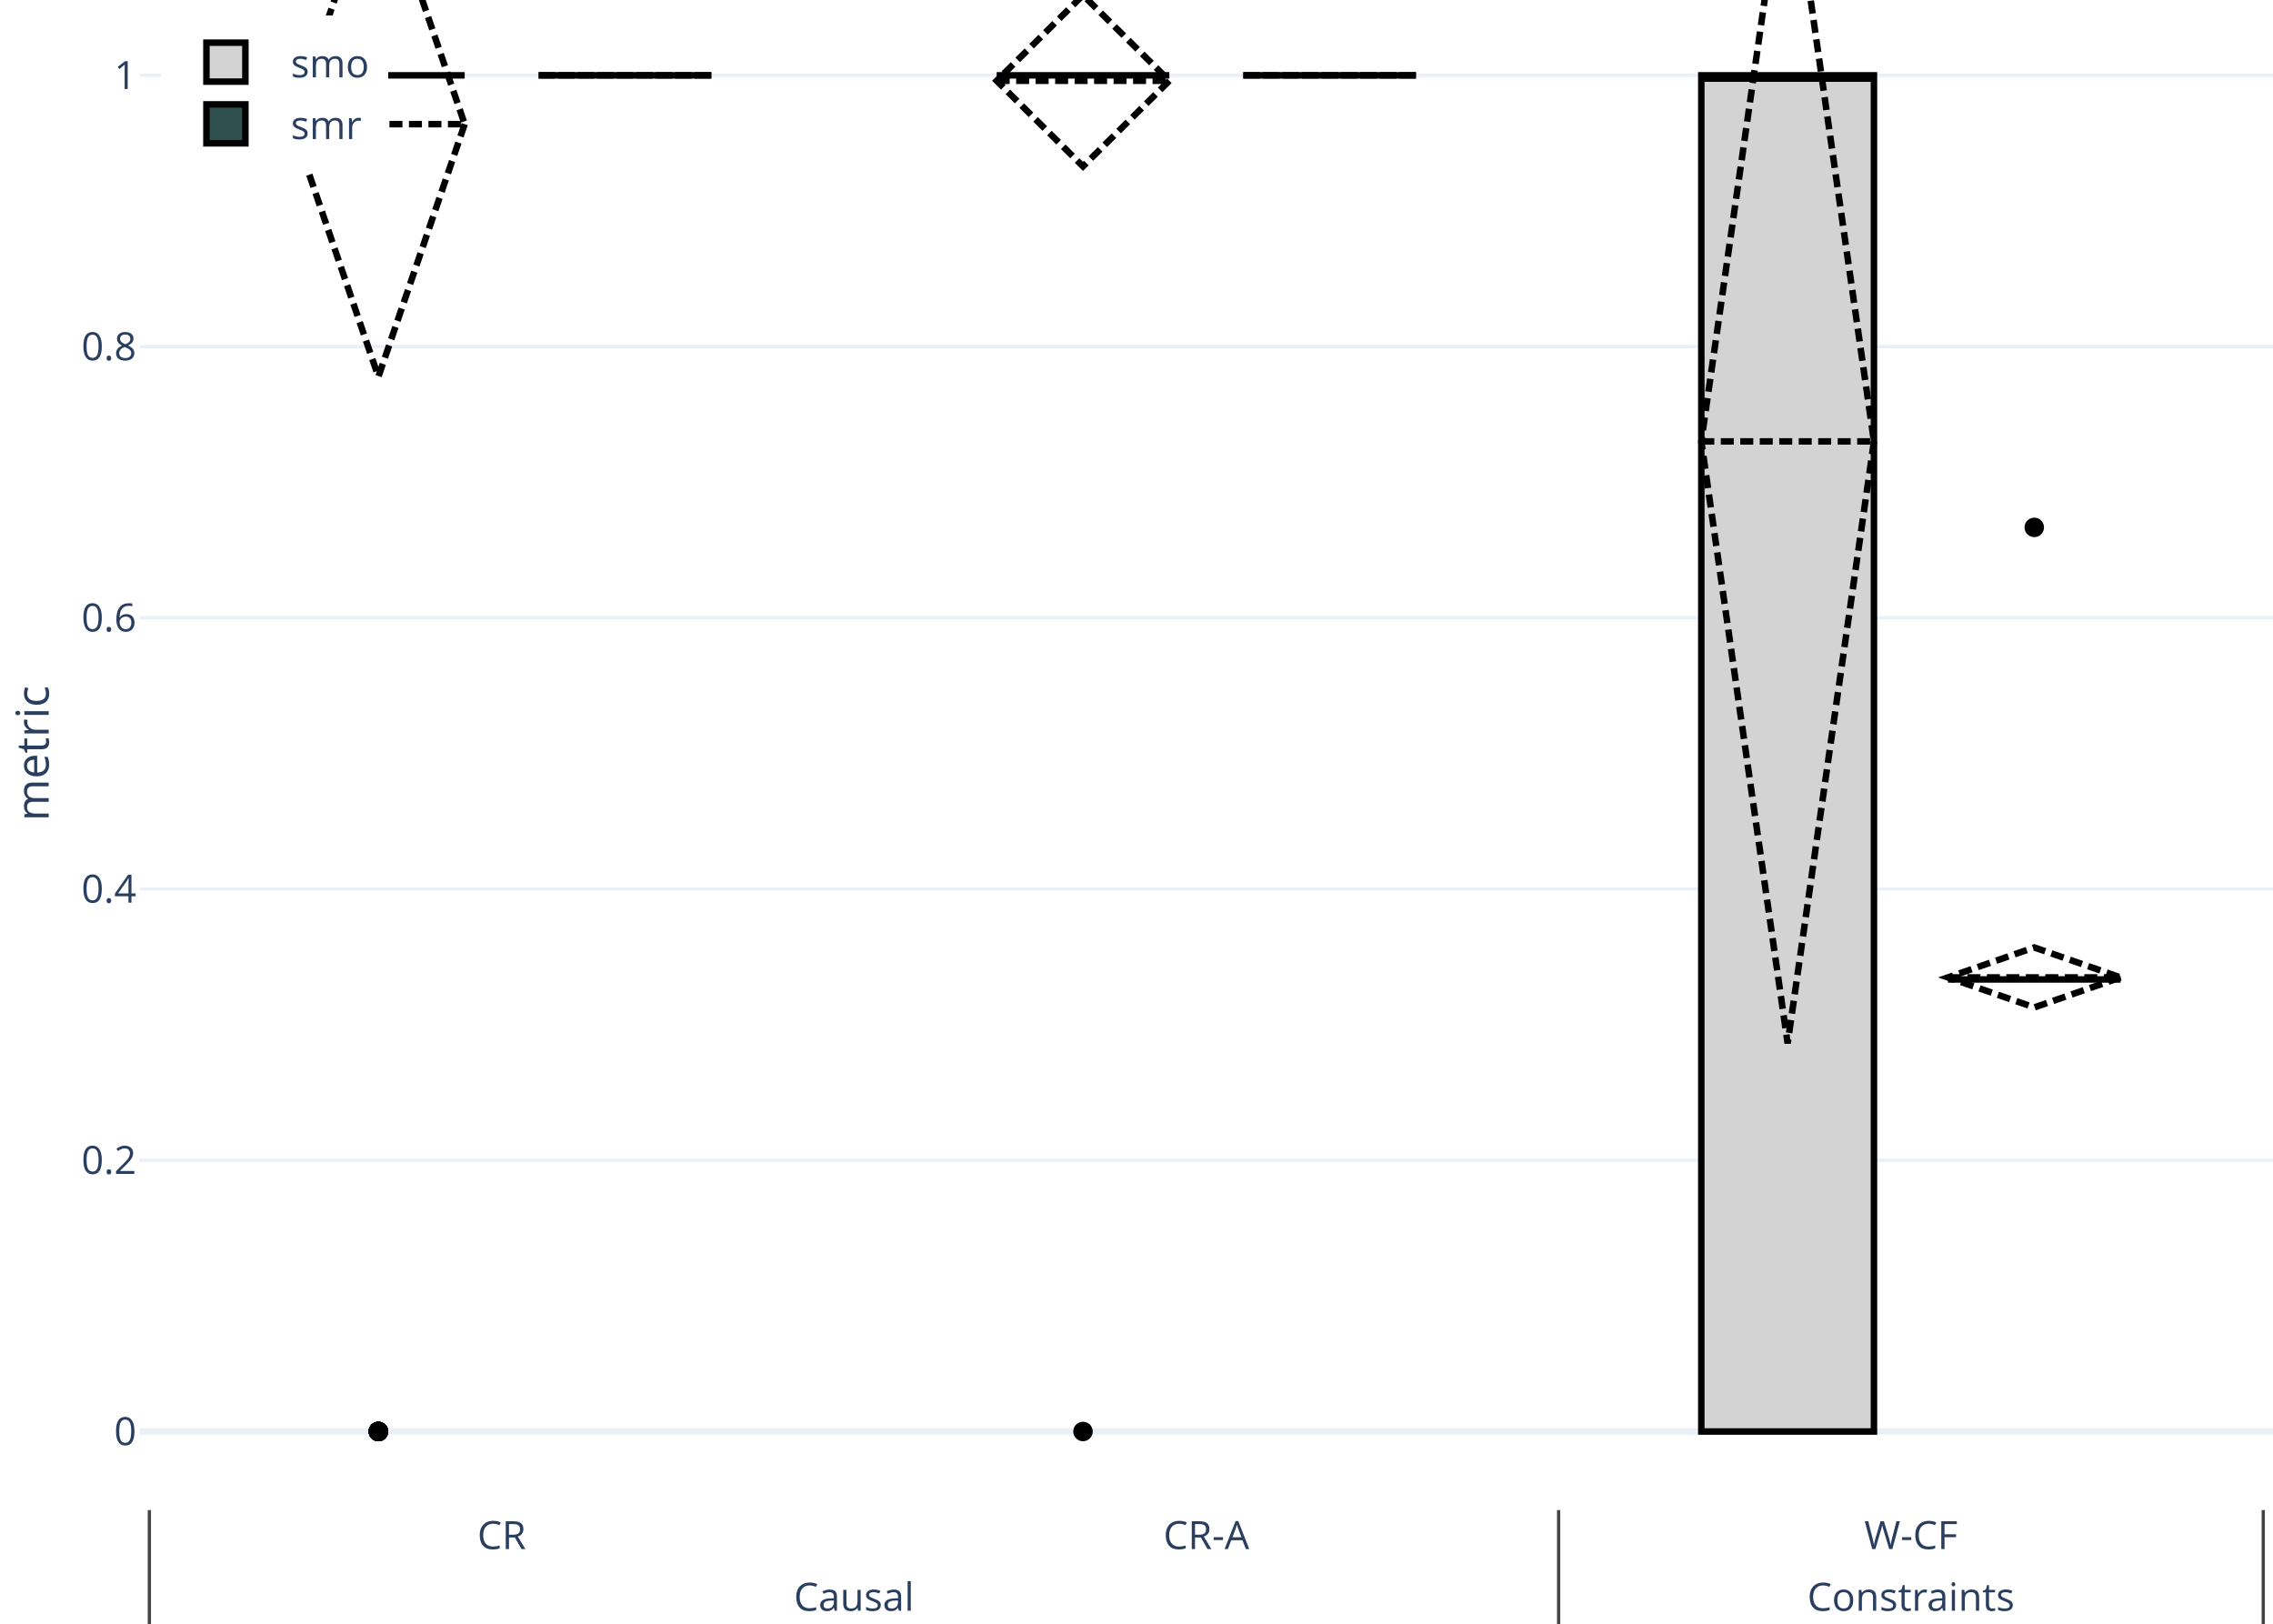
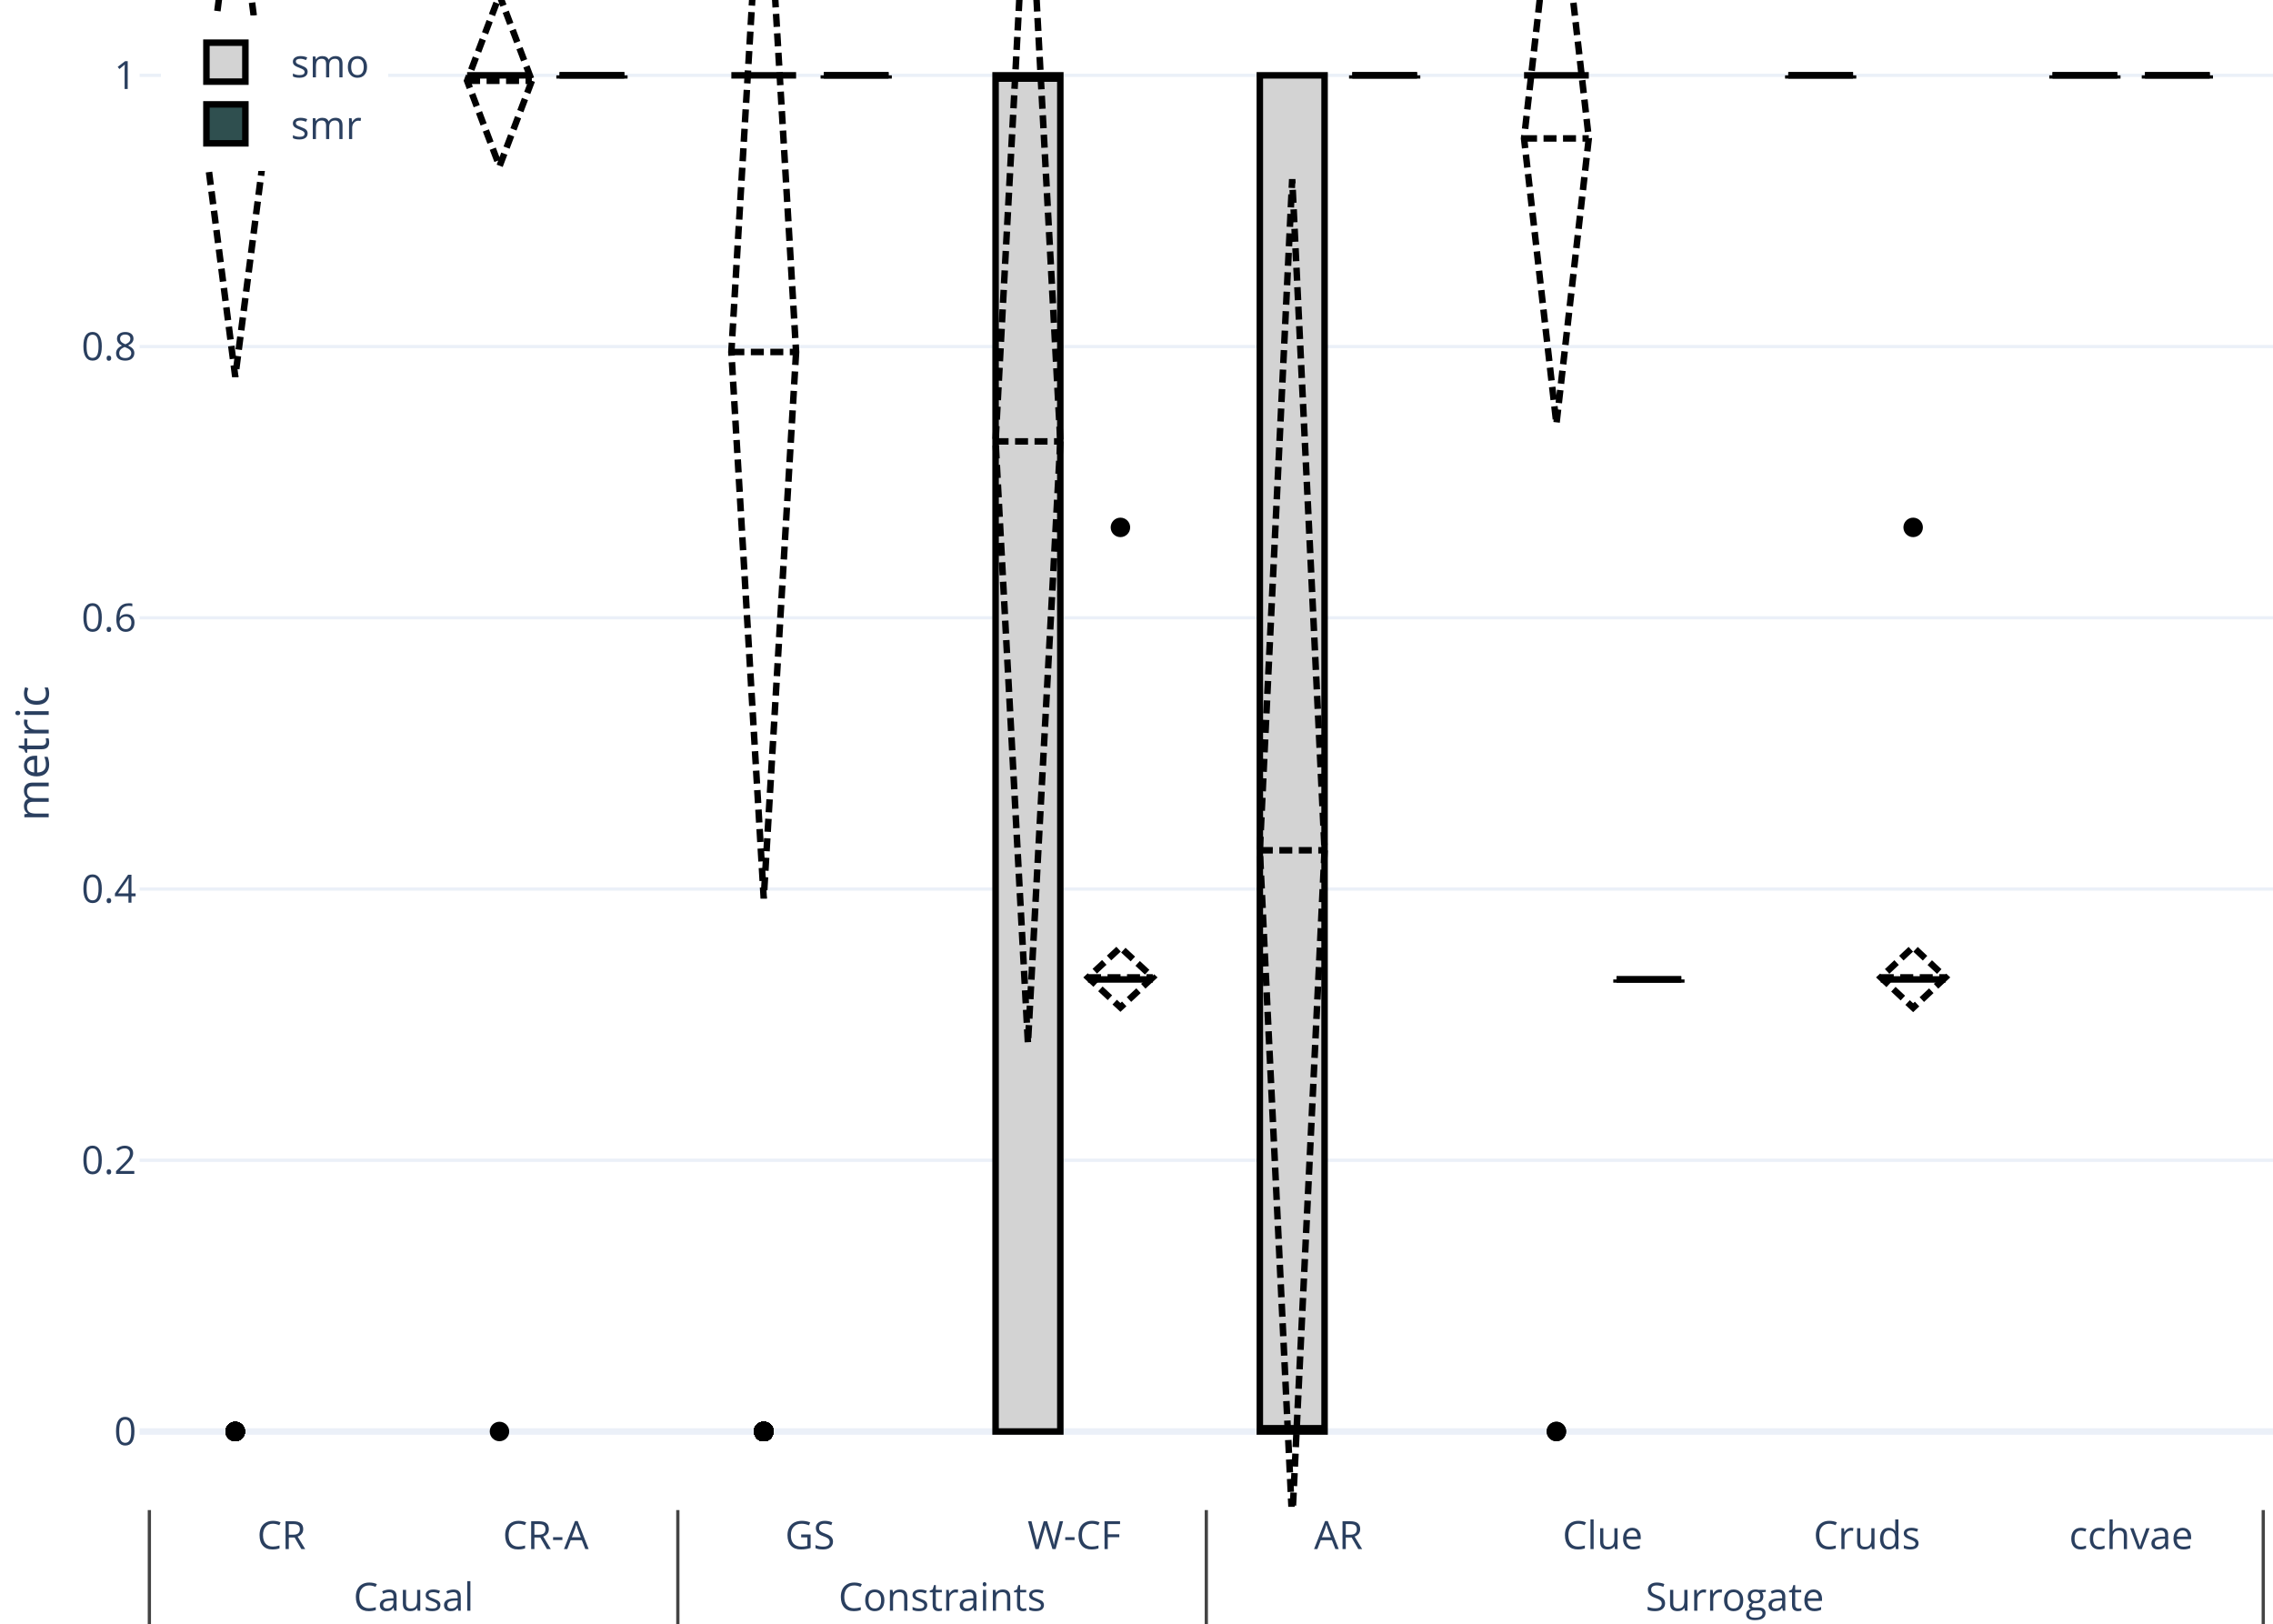
<svg xmlns="http://www.w3.org/2000/svg" class="main-svg" width="700" height="500" style="" viewBox="0 0 700 500">
  <rect x="0" y="0" width="700" height="500" style="fill: rgb(255, 255, 255); fill-opacity: 1;" />
-   <defs id="defs-5a976c">
+   <defs id="defs-3f2a1e">
    <g class="clips">
-       <clipPath id="clip5a976cxyplot" class="plotclip">
+       <clipPath id="clip3f2a1exyplot" class="plotclip">
        <rect width="657" height="464" />
      </clipPath>
-       <clipPath class="axesclip" id="clip5a976cx">
+       <clipPath class="axesclip" id="clip3f2a1ex">
        <rect x="43" y="0" width="657" height="500" />
      </clipPath>
-       <clipPath class="axesclip" id="clip5a976cy">
+       <clipPath class="axesclip" id="clip3f2a1ey">
        <rect x="0" y="0" width="700" height="464" />
      </clipPath>
-       <clipPath class="axesclip" id="clip5a976cxy">
+       <clipPath class="axesclip" id="clip3f2a1exy">
        <rect x="43" y="0" width="657" height="464" />
      </clipPath>
    </g>
    <g class="gradients" />
    <g class="patterns" />
  </defs>
  <g class="bglayer" />
  <g class="layer-below">
    <g class="imagelayer" />
    <g class="shapelayer" />
  </g>
  <g class="cartesianlayer">
    <g class="subplot xy">
      <g class="layer-subplot">
        <g class="shapelayer" />
        <g class="imagelayer" />
      </g>
      <g class="minor-gridlayer">
        <g class="x" />
        <g class="y" />
      </g>
      <g class="gridlayer">
        <g class="x" />
        <g class="y">
          <path class="ygrid crisp" transform="translate(0,357.28)" d="M43,0h657" style="stroke: rgb(235, 240, 248); stroke-opacity: 1; stroke-width: 1px;" />
          <path class="ygrid crisp" transform="translate(0,273.76)" d="M43,0h657" style="stroke: rgb(235, 240, 248); stroke-opacity: 1; stroke-width: 1px;" />
          <path class="ygrid crisp" transform="translate(0,190.24)" d="M43,0h657" style="stroke: rgb(235, 240, 248); stroke-opacity: 1; stroke-width: 1px;" />
          <path class="ygrid crisp" transform="translate(0,106.72)" d="M43,0h657" style="stroke: rgb(235, 240, 248); stroke-opacity: 1; stroke-width: 1px;" />
          <path class="ygrid crisp" transform="translate(0,23.2)" d="M43,0h657" style="stroke: rgb(235, 240, 248); stroke-opacity: 1; stroke-width: 1px;" />
        </g>
      </g>
      <g class="zerolinelayer">
        <path class="yzl zl crisp" transform="translate(0,440.8)" d="M43,0h657" style="stroke: rgb(235, 240, 248); stroke-opacity: 1; stroke-width: 2px;" />
      </g>
      <path class="xlines-below" />
      <path class="ylines-below" />
      <g class="overlines-below" />
      <g class="xaxislayer-below" />
      <g class="yaxislayer-below" />
      <g class="overaxes-below" />
-       <g class="plot" transform="translate(43,0)" clip-path="url(#clip5a976cxyplot)">
+       <g class="plot" transform="translate(43,0)" clip-path="url(#clip3f2a1exyplot)">
        <g class="boxlayer mlayer">
          <g class="trace boxes" style="opacity: 1;">
-             <path class="box" d="M46.94,23.2H100.11M46.94,23.2H100.11V23.2H46.94ZM73.53,23.2V23.2M73.53,23.2V23.2M60.23,23.2H86.82M60.23,23.2H86.82" style="vector-effect: non-scaling-stroke; stroke-width: 2px; stroke: rgb(0, 0, 0); stroke-opacity: 1; fill: rgb(211, 211, 211); fill-opacity: 1;" />
-             <path class="box" d="M263.94,23.2H317.11M263.94,23.2H317.11V23.2H263.94ZM290.52,23.2V23.2M290.52,23.2V23.2M277.23,23.2H303.82M277.23,23.2H303.82" style="vector-effect: non-scaling-stroke; stroke-width: 2px; stroke: rgb(0, 0, 0); stroke-opacity: 1; fill: rgb(211, 211, 211); fill-opacity: 1;" />
-             <path class="box" d="M480.94,24.2H534.11M480.94,440.8H534.11V23.2H480.94ZM507.53,440.8V440.8M507.53,23.2V23.2M494.23,440.8H520.82M494.23,23.2H520.82" style="vector-effect: non-scaling-stroke; stroke-width: 2px; stroke: rgb(0, 0, 0); stroke-opacity: 1; fill: rgb(211, 211, 211); fill-opacity: 1;" />
-             <g class="points">
-               <path class="point" transform="translate(73.53,440.8)" d="M3,0A3,3 0 1,1 0,-3A3,3 0 0,1 3,0Z" style="opacity: 1; stroke-width: 0px; fill: rgb(0, 0, 0); fill-opacity: 1;" />
-               <path class="point" transform="translate(73.53,440.8)" d="M3,0A3,3 0 1,1 0,-3A3,3 0 0,1 3,0Z" style="opacity: 1; stroke-width: 0px; fill: rgb(0, 0, 0); fill-opacity: 1;" />
-               <path class="point" transform="translate(73.53,440.8)" d="M3,0A3,3 0 1,1 0,-3A3,3 0 0,1 3,0Z" style="opacity: 1; stroke-width: 0px; fill: rgb(0, 0, 0); fill-opacity: 1;" />
-               <path class="point" transform="translate(73.53,440.8)" d="M3,0A3,3 0 1,1 0,-3A3,3 0 0,1 3,0Z" style="opacity: 1; stroke-width: 0px; fill: rgb(0, 0, 0); fill-opacity: 1;" />
-               <path class="point" transform="translate(73.53,440.8)" d="M3,0A3,3 0 1,1 0,-3A3,3 0 0,1 3,0Z" style="opacity: 1; stroke-width: 0px; fill: rgb(0, 0, 0); fill-opacity: 1;" />
-               <path class="point" transform="translate(73.53,440.8)" d="M3,0A3,3 0 1,1 0,-3A3,3 0 0,1 3,0Z" style="opacity: 1; stroke-width: 0px; fill: rgb(0, 0, 0); fill-opacity: 1;" />
-               <path class="point" transform="translate(73.53,440.8)" d="M3,0A3,3 0 1,1 0,-3A3,3 0 0,1 3,0Z" style="opacity: 1; stroke-width: 0px; fill: rgb(0, 0, 0); fill-opacity: 1;" />
-               <path class="point" transform="translate(73.53,440.8)" d="M3,0A3,3 0 1,1 0,-3A3,3 0 0,1 3,0Z" style="opacity: 1; stroke-width: 0px; fill: rgb(0, 0, 0); fill-opacity: 1;" />
-               <path class="point" transform="translate(73.53,440.8)" d="M3,0A3,3 0 1,1 0,-3A3,3 0 0,1 3,0Z" style="opacity: 1; stroke-width: 0px; fill: rgb(0, 0, 0); fill-opacity: 1;" />
-             </g>
-             <g class="points">
-               <path class="point" transform="translate(290.52,440.8)" d="M3,0A3,3 0 1,1 0,-3A3,3 0 0,1 3,0Z" style="opacity: 1; stroke-width: 0px; fill: rgb(0, 0, 0); fill-opacity: 1;" />
-             </g>
-             <g class="points" />
-             <path class="mean" d="M46.94,38.23H100.11m0,0L73.53,116.03L46.94,38.23L73.53,-39.56Z" style="fill: none; vector-effect: non-scaling-stroke; stroke-width: 2; stroke-dasharray: 4px, 2px; stroke: rgb(0, 0, 0); stroke-opacity: 1;" />
-             <path class="mean" d="M263.94,24.87H317.11m0,0L290.52,51.23L263.94,24.87L290.52,-1.49Z" style="fill: none; vector-effect: non-scaling-stroke; stroke-width: 2; stroke-dasharray: 4px, 2px; stroke: rgb(0, 0, 0); stroke-opacity: 1;" />
-             <path class="mean" d="M480.94,135.92H534.11m0,0L507.53,321.29L480.94,135.92L507.53,-49.46Z" style="fill: none; vector-effect: non-scaling-stroke; stroke-width: 2; stroke-dasharray: 4px, 2px; stroke: rgb(0, 0, 0); stroke-opacity: 1;" />
+             <path class="box" d="M19.48,23.2H39.42M19.48,23.2H39.42V23.2H19.48ZM29.45,23.2V23.2M29.45,23.2V23.2M24.46,23.2H34.43M24.46,23.2H34.43" style="vector-effect: non-scaling-stroke; stroke-width: 2px; stroke: rgb(0, 0, 0); stroke-opacity: 1; fill: rgb(211, 211, 211); fill-opacity: 1;" />
+             <path class="box" d="M100.85,23.2H120.79M100.85,23.2H120.79V23.2H100.85ZM110.82,23.2V23.2M110.82,23.2V23.2M105.84,23.2H115.81M105.84,23.2H115.81" style="vector-effect: non-scaling-stroke; stroke-width: 2px; stroke: rgb(0, 0, 0); stroke-opacity: 1; fill: rgb(211, 211, 211); fill-opacity: 1;" />
+             <path class="box" d="M182.23,23.2H202.17M182.23,23.2H202.17V23.2H182.23ZM192.2,23.2V23.2M192.2,23.2V23.2M187.21,23.2H197.18M187.21,23.2H197.18" style="vector-effect: non-scaling-stroke; stroke-width: 2px; stroke: rgb(0, 0, 0); stroke-opacity: 1; fill: rgb(211, 211, 211); fill-opacity: 1;" />
+             <path class="box" d="M263.6,24.2H283.54M263.6,440.8H283.54V23.2H263.6ZM273.57,440.8V440.8M273.57,23.2V23.2M268.59,440.8H278.56M268.59,23.2H278.56" style="vector-effect: non-scaling-stroke; stroke-width: 2px; stroke: rgb(0, 0, 0); stroke-opacity: 1; fill: rgb(211, 211, 211); fill-opacity: 1;" />
+             <path class="box" d="M344.98,439.8H364.92M344.98,440.8H364.92V23.2H344.98ZM354.95,440.8V440.8M354.95,23.2V23.2M349.96,440.8H359.93M349.96,23.2H359.93" style="vector-effect: non-scaling-stroke; stroke-width: 2px; stroke: rgb(0, 0, 0); stroke-opacity: 1; fill: rgb(211, 211, 211); fill-opacity: 1;" />
+             <path class="box" d="M426.35,23.2H446.29M426.35,23.2H446.29V23.2H426.35ZM436.32,23.2V23.2M436.32,23.2V23.2M431.34,23.2H441.31M431.34,23.2H441.31" style="vector-effect: non-scaling-stroke; stroke-width: 2px; stroke: rgb(0, 0, 0); stroke-opacity: 1; fill: rgb(211, 211, 211); fill-opacity: 1;" />
+             <path class="box" d="M507.73,23.2H527.67M507.73,23.2H527.67V23.2H507.73ZM517.7,23.2V23.2M517.7,23.2V23.2M512.71,23.2H522.68M512.71,23.2H522.68" style="vector-effect: non-scaling-stroke; stroke-width: 2px; stroke: rgb(0, 0, 0); stroke-opacity: 1; fill: rgb(211, 211, 211); fill-opacity: 1;" />
+             <path class="box" d="M589.1,23.2H609.04M589.1,23.2H609.04V23.2H589.1ZM599.07,23.2V23.2M599.07,23.2V23.2M594.09,23.2H604.06M594.09,23.2H604.06" style="vector-effect: non-scaling-stroke; stroke-width: 2px; stroke: rgb(0, 0, 0); stroke-opacity: 1; fill: rgb(211, 211, 211); fill-opacity: 1;" />
+             <g class="points">
+               <path class="point" transform="translate(29.45,440.8)" d="M3,0A3,3 0 1,1 0,-3A3,3 0 0,1 3,0Z" style="opacity: 1; stroke-width: 0px; fill: rgb(0, 0, 0); fill-opacity: 1;" />
+               <path class="point" transform="translate(29.45,440.8)" d="M3,0A3,3 0 1,1 0,-3A3,3 0 0,1 3,0Z" style="opacity: 1; stroke-width: 0px; fill: rgb(0, 0, 0); fill-opacity: 1;" />
+               <path class="point" transform="translate(29.45,440.8)" d="M3,0A3,3 0 1,1 0,-3A3,3 0 0,1 3,0Z" style="opacity: 1; stroke-width: 0px; fill: rgb(0, 0, 0); fill-opacity: 1;" />
+               <path class="point" transform="translate(29.45,440.8)" d="M3,0A3,3 0 1,1 0,-3A3,3 0 0,1 3,0Z" style="opacity: 1; stroke-width: 0px; fill: rgb(0, 0, 0); fill-opacity: 1;" />
+               <path class="point" transform="translate(29.45,440.8)" d="M3,0A3,3 0 1,1 0,-3A3,3 0 0,1 3,0Z" style="opacity: 1; stroke-width: 0px; fill: rgb(0, 0, 0); fill-opacity: 1;" />
+               <path class="point" transform="translate(29.45,440.8)" d="M3,0A3,3 0 1,1 0,-3A3,3 0 0,1 3,0Z" style="opacity: 1; stroke-width: 0px; fill: rgb(0, 0, 0); fill-opacity: 1;" />
+               <path class="point" transform="translate(29.45,440.8)" d="M3,0A3,3 0 1,1 0,-3A3,3 0 0,1 3,0Z" style="opacity: 1; stroke-width: 0px; fill: rgb(0, 0, 0); fill-opacity: 1;" />
+               <path class="point" transform="translate(29.45,440.8)" d="M3,0A3,3 0 1,1 0,-3A3,3 0 0,1 3,0Z" style="opacity: 1; stroke-width: 0px; fill: rgb(0, 0, 0); fill-opacity: 1;" />
+               <path class="point" transform="translate(29.45,440.8)" d="M3,0A3,3 0 1,1 0,-3A3,3 0 0,1 3,0Z" style="opacity: 1; stroke-width: 0px; fill: rgb(0, 0, 0); fill-opacity: 1;" />
+             </g>
+             <g class="points">
+               <path class="point" transform="translate(110.82,440.8)" d="M3,0A3,3 0 1,1 0,-3A3,3 0 0,1 3,0Z" style="opacity: 1; stroke-width: 0px; fill: rgb(0, 0, 0); fill-opacity: 1;" />
+             </g>
+             <g class="points">
+               <path class="point" transform="translate(192.2,440.8)" d="M3,0A3,3 0 1,1 0,-3A3,3 0 0,1 3,0Z" style="opacity: 1; stroke-width: 0px; fill: rgb(0, 0, 0); fill-opacity: 1;" />
+               <path class="point" transform="translate(192.2,440.8)" d="M3,0A3,3 0 1,1 0,-3A3,3 0 0,1 3,0Z" style="opacity: 1; stroke-width: 0px; fill: rgb(0, 0, 0); fill-opacity: 1;" />
+               <path class="point" transform="translate(192.2,440.8)" d="M3,0A3,3 0 1,1 0,-3A3,3 0 0,1 3,0Z" style="opacity: 1; stroke-width: 0px; fill: rgb(0, 0, 0); fill-opacity: 1;" />
+               <path class="point" transform="translate(192.2,440.8)" d="M3,0A3,3 0 1,1 0,-3A3,3 0 0,1 3,0Z" style="opacity: 1; stroke-width: 0px; fill: rgb(0, 0, 0); fill-opacity: 1;" />
+               <path class="point" transform="translate(192.2,440.8)" d="M3,0A3,3 0 1,1 0,-3A3,3 0 0,1 3,0Z" style="opacity: 1; stroke-width: 0px; fill: rgb(0, 0, 0); fill-opacity: 1;" />
+               <path class="point" transform="translate(192.2,440.8)" d="M3,0A3,3 0 1,1 0,-3A3,3 0 0,1 3,0Z" style="opacity: 1; stroke-width: 0px; fill: rgb(0, 0, 0); fill-opacity: 1;" />
+               <path class="point" transform="translate(192.2,440.8)" d="M3,0A3,3 0 1,1 0,-3A3,3 0 0,1 3,0Z" style="opacity: 1; stroke-width: 0px; fill: rgb(0, 0, 0); fill-opacity: 1;" />
+               <path class="point" transform="translate(192.2,440.8)" d="M3,0A3,3 0 1,1 0,-3A3,3 0 0,1 3,0Z" style="opacity: 1; stroke-width: 0px; fill: rgb(0, 0, 0); fill-opacity: 1;" />
+               <path class="point" transform="translate(192.2,440.8)" d="M3,0A3,3 0 1,1 0,-3A3,3 0 0,1 3,0Z" style="opacity: 1; stroke-width: 0px; fill: rgb(0, 0, 0); fill-opacity: 1;" />
+               <path class="point" transform="translate(192.2,440.8)" d="M3,0A3,3 0 1,1 0,-3A3,3 0 0,1 3,0Z" style="opacity: 1; stroke-width: 0px; fill: rgb(0, 0, 0); fill-opacity: 1;" />
+               <path class="point" transform="translate(192.2,440.8)" d="M3,0A3,3 0 1,1 0,-3A3,3 0 0,1 3,0Z" style="opacity: 1; stroke-width: 0px; fill: rgb(0, 0, 0); fill-opacity: 1;" />
+               <path class="point" transform="translate(192.2,440.8)" d="M3,0A3,3 0 1,1 0,-3A3,3 0 0,1 3,0Z" style="opacity: 1; stroke-width: 0px; fill: rgb(0, 0, 0); fill-opacity: 1;" />
+               <path class="point" transform="translate(192.2,440.8)" d="M3,0A3,3 0 1,1 0,-3A3,3 0 0,1 3,0Z" style="opacity: 1; stroke-width: 0px; fill: rgb(0, 0, 0); fill-opacity: 1;" />
+               <path class="point" transform="translate(192.2,440.8)" d="M3,0A3,3 0 1,1 0,-3A3,3 0 0,1 3,0Z" style="opacity: 1; stroke-width: 0px; fill: rgb(0, 0, 0); fill-opacity: 1;" />
+               <path class="point" transform="translate(192.2,440.8)" d="M3,0A3,3 0 1,1 0,-3A3,3 0 0,1 3,0Z" style="opacity: 1; stroke-width: 0px; fill: rgb(0, 0, 0); fill-opacity: 1;" />
+               <path class="point" transform="translate(192.2,440.8)" d="M3,0A3,3 0 1,1 0,-3A3,3 0 0,1 3,0Z" style="opacity: 1; stroke-width: 0px; fill: rgb(0, 0, 0); fill-opacity: 1;" />
+               <path class="point" transform="translate(192.2,440.8)" d="M3,0A3,3 0 1,1 0,-3A3,3 0 0,1 3,0Z" style="opacity: 1; stroke-width: 0px; fill: rgb(0, 0, 0); fill-opacity: 1;" />
+               <path class="point" transform="translate(192.2,440.8)" d="M3,0A3,3 0 1,1 0,-3A3,3 0 0,1 3,0Z" style="opacity: 1; stroke-width: 0px; fill: rgb(0, 0, 0); fill-opacity: 1;" />
+               <path class="point" transform="translate(192.2,440.8)" d="M3,0A3,3 0 1,1 0,-3A3,3 0 0,1 3,0Z" style="opacity: 1; stroke-width: 0px; fill: rgb(0, 0, 0); fill-opacity: 1;" />
+               <path class="point" transform="translate(192.2,440.8)" d="M3,0A3,3 0 1,1 0,-3A3,3 0 0,1 3,0Z" style="opacity: 1; stroke-width: 0px; fill: rgb(0, 0, 0); fill-opacity: 1;" />
+               <path class="point" transform="translate(192.2,440.8)" d="M3,0A3,3 0 1,1 0,-3A3,3 0 0,1 3,0Z" style="opacity: 1; stroke-width: 0px; fill: rgb(0, 0, 0); fill-opacity: 1;" />
+               <path class="point" transform="translate(192.2,440.8)" d="M3,0A3,3 0 1,1 0,-3A3,3 0 0,1 3,0Z" style="opacity: 1; stroke-width: 0px; fill: rgb(0, 0, 0); fill-opacity: 1;" />
+               <path class="point" transform="translate(192.2,440.8)" d="M3,0A3,3 0 1,1 0,-3A3,3 0 0,1 3,0Z" style="opacity: 1; stroke-width: 0px; fill: rgb(0, 0, 0); fill-opacity: 1;" />
+               <path class="point" transform="translate(192.2,440.8)" d="M3,0A3,3 0 1,1 0,-3A3,3 0 0,1 3,0Z" style="opacity: 1; stroke-width: 0px; fill: rgb(0, 0, 0); fill-opacity: 1;" />
+               <path class="point" transform="translate(192.2,440.8)" d="M3,0A3,3 0 1,1 0,-3A3,3 0 0,1 3,0Z" style="opacity: 1; stroke-width: 0px; fill: rgb(0, 0, 0); fill-opacity: 1;" />
+               <path class="point" transform="translate(192.2,440.8)" d="M3,0A3,3 0 1,1 0,-3A3,3 0 0,1 3,0Z" style="opacity: 1; stroke-width: 0px; fill: rgb(0, 0, 0); fill-opacity: 1;" />
+               <path class="point" transform="translate(192.2,440.8)" d="M3,0A3,3 0 1,1 0,-3A3,3 0 0,1 3,0Z" style="opacity: 1; stroke-width: 0px; fill: rgb(0, 0, 0); fill-opacity: 1;" />
+               <path class="point" transform="translate(192.2,440.8)" d="M3,0A3,3 0 1,1 0,-3A3,3 0 0,1 3,0Z" style="opacity: 1; stroke-width: 0px; fill: rgb(0, 0, 0); fill-opacity: 1;" />
+               <path class="point" transform="translate(192.2,440.8)" d="M3,0A3,3 0 1,1 0,-3A3,3 0 0,1 3,0Z" style="opacity: 1; stroke-width: 0px; fill: rgb(0, 0, 0); fill-opacity: 1;" />
+               <path class="point" transform="translate(192.2,440.8)" d="M3,0A3,3 0 1,1 0,-3A3,3 0 0,1 3,0Z" style="opacity: 1; stroke-width: 0px; fill: rgb(0, 0, 0); fill-opacity: 1;" />
+               <path class="point" transform="translate(192.2,440.8)" d="M3,0A3,3 0 1,1 0,-3A3,3 0 0,1 3,0Z" style="opacity: 1; stroke-width: 0px; fill: rgb(0, 0, 0); fill-opacity: 1;" />
+               <path class="point" transform="translate(192.2,440.8)" d="M3,0A3,3 0 1,1 0,-3A3,3 0 0,1 3,0Z" style="opacity: 1; stroke-width: 0px; fill: rgb(0, 0, 0); fill-opacity: 1;" />
+               <path class="point" transform="translate(192.2,440.8)" d="M3,0A3,3 0 1,1 0,-3A3,3 0 0,1 3,0Z" style="opacity: 1; stroke-width: 0px; fill: rgb(0, 0, 0); fill-opacity: 1;" />
+               <path class="point" transform="translate(192.2,440.8)" d="M3,0A3,3 0 1,1 0,-3A3,3 0 0,1 3,0Z" style="opacity: 1; stroke-width: 0px; fill: rgb(0, 0, 0); fill-opacity: 1;" />
+               <path class="point" transform="translate(192.2,440.8)" d="M3,0A3,3 0 1,1 0,-3A3,3 0 0,1 3,0Z" style="opacity: 1; stroke-width: 0px; fill: rgb(0, 0, 0); fill-opacity: 1;" />
+               <path class="point" transform="translate(192.2,440.8)" d="M3,0A3,3 0 1,1 0,-3A3,3 0 0,1 3,0Z" style="opacity: 1; stroke-width: 0px; fill: rgb(0, 0, 0); fill-opacity: 1;" />
+               <path class="point" transform="translate(192.2,440.8)" d="M3,0A3,3 0 1,1 0,-3A3,3 0 0,1 3,0Z" style="opacity: 1; stroke-width: 0px; fill: rgb(0, 0, 0); fill-opacity: 1;" />
+               <path class="point" transform="translate(192.2,440.8)" d="M3,0A3,3 0 1,1 0,-3A3,3 0 0,1 3,0Z" style="opacity: 1; stroke-width: 0px; fill: rgb(0, 0, 0); fill-opacity: 1;" />
+               <path class="point" transform="translate(192.2,440.8)" d="M3,0A3,3 0 1,1 0,-3A3,3 0 0,1 3,0Z" style="opacity: 1; stroke-width: 0px; fill: rgb(0, 0, 0); fill-opacity: 1;" />
+               <path class="point" transform="translate(192.2,440.8)" d="M3,0A3,3 0 1,1 0,-3A3,3 0 0,1 3,0Z" style="opacity: 1; stroke-width: 0px; fill: rgb(0, 0, 0); fill-opacity: 1;" />
+               <path class="point" transform="translate(192.2,440.8)" d="M3,0A3,3 0 1,1 0,-3A3,3 0 0,1 3,0Z" style="opacity: 1; stroke-width: 0px; fill: rgb(0, 0, 0); fill-opacity: 1;" />
+               <path class="point" transform="translate(192.2,440.8)" d="M3,0A3,3 0 1,1 0,-3A3,3 0 0,1 3,0Z" style="opacity: 1; stroke-width: 0px; fill: rgb(0, 0, 0); fill-opacity: 1;" />
+               <path class="point" transform="translate(192.2,440.8)" d="M3,0A3,3 0 1,1 0,-3A3,3 0 0,1 3,0Z" style="opacity: 1; stroke-width: 0px; fill: rgb(0, 0, 0); fill-opacity: 1;" />
+               <path class="point" transform="translate(192.2,440.8)" d="M3,0A3,3 0 1,1 0,-3A3,3 0 0,1 3,0Z" style="opacity: 1; stroke-width: 0px; fill: rgb(0, 0, 0); fill-opacity: 1;" />
+               <path class="point" transform="translate(192.2,440.8)" d="M3,0A3,3 0 1,1 0,-3A3,3 0 0,1 3,0Z" style="opacity: 1; stroke-width: 0px; fill: rgb(0, 0, 0); fill-opacity: 1;" />
+               <path class="point" transform="translate(192.2,440.8)" d="M3,0A3,3 0 1,1 0,-3A3,3 0 0,1 3,0Z" style="opacity: 1; stroke-width: 0px; fill: rgb(0, 0, 0); fill-opacity: 1;" />
+               <path class="point" transform="translate(192.2,440.8)" d="M3,0A3,3 0 1,1 0,-3A3,3 0 0,1 3,0Z" style="opacity: 1; stroke-width: 0px; fill: rgb(0, 0, 0); fill-opacity: 1;" />
+               <path class="point" transform="translate(192.2,440.8)" d="M3,0A3,3 0 1,1 0,-3A3,3 0 0,1 3,0Z" style="opacity: 1; stroke-width: 0px; fill: rgb(0, 0, 0); fill-opacity: 1;" />
+               <path class="point" transform="translate(192.2,440.8)" d="M3,0A3,3 0 1,1 0,-3A3,3 0 0,1 3,0Z" style="opacity: 1; stroke-width: 0px; fill: rgb(0, 0, 0); fill-opacity: 1;" />
+               <path class="point" transform="translate(192.2,440.8)" d="M3,0A3,3 0 1,1 0,-3A3,3 0 0,1 3,0Z" style="opacity: 1; stroke-width: 0px; fill: rgb(0, 0, 0); fill-opacity: 1;" />
+               <path class="point" transform="translate(192.2,440.8)" d="M3,0A3,3 0 1,1 0,-3A3,3 0 0,1 3,0Z" style="opacity: 1; stroke-width: 0px; fill: rgb(0, 0, 0); fill-opacity: 1;" />
+             </g>
+             <g class="points" />
+             <g class="points" />
+             <g class="points">
+               <path class="point" transform="translate(436.32,440.8)" d="M3,0A3,3 0 1,1 0,-3A3,3 0 0,1 3,0Z" style="opacity: 1; stroke-width: 0px; fill: rgb(0, 0, 0); fill-opacity: 1;" />
+               <path class="point" transform="translate(436.32,440.8)" d="M3,0A3,3 0 1,1 0,-3A3,3 0 0,1 3,0Z" style="opacity: 1; stroke-width: 0px; fill: rgb(0, 0, 0); fill-opacity: 1;" />
+             </g>
+             <g class="points" />
+             <g class="points" />
+             <path class="mean" d="M19.48,38.23H39.42m0,0L29.45,116.03L19.48,38.23L29.45,-39.56Z" style="fill: none; vector-effect: non-scaling-stroke; stroke-width: 2; stroke-dasharray: 4px, 2px; stroke: rgb(0, 0, 0); stroke-opacity: 1;" />
+             <path class="mean" d="M100.85,24.87H120.79m0,0L110.82,51.23L100.85,24.87L110.82,-1.49Z" style="fill: none; vector-effect: non-scaling-stroke; stroke-width: 2; stroke-dasharray: 4px, 2px; stroke: rgb(0, 0, 0); stroke-opacity: 1;" />
+             <path class="mean" d="M182.23,108.39H202.17m0,0L192.2,276.67L182.23,108.39L192.2,-59.89Z" style="fill: none; vector-effect: non-scaling-stroke; stroke-width: 2; stroke-dasharray: 4px, 2px; stroke: rgb(0, 0, 0); stroke-opacity: 1;" />
+             <path class="mean" d="M263.6,135.92H283.54m0,0L273.57,321.29L263.6,135.92L273.57,-49.46Z" style="fill: none; vector-effect: non-scaling-stroke; stroke-width: 2; stroke-dasharray: 4px, 2px; stroke: rgb(0, 0, 0); stroke-opacity: 1;" />
+             <path class="mean" d="M344.98,261.83H364.92m0,0L354.95,468.49L344.98,261.83L354.95,55.17Z" style="fill: none; vector-effect: non-scaling-stroke; stroke-width: 2; stroke-dasharray: 4px, 2px; stroke: rgb(0, 0, 0); stroke-opacity: 1;" />
+             <path class="mean" d="M426.35,42.62H446.29m0,0L436.32,130.57L426.35,42.62L436.32,-45.32Z" style="fill: none; vector-effect: non-scaling-stroke; stroke-width: 2; stroke-dasharray: 4px, 2px; stroke: rgb(0, 0, 0); stroke-opacity: 1;" />
+             <path class="mean" d="M507.73,23.2H527.67m0,0L517.7,23.2L507.73,23.2L517.7,23.2Z" style="fill: none; vector-effect: non-scaling-stroke; stroke-width: 2; stroke-dasharray: 4px, 2px; stroke: rgb(0, 0, 0); stroke-opacity: 1;" />
+             <path class="mean" d="M589.1,23.2H609.04m0,0L599.07,23.2L589.1,23.2L599.07,23.2Z" style="fill: none; vector-effect: non-scaling-stroke; stroke-width: 2; stroke-dasharray: 4px, 2px; stroke: rgb(0, 0, 0); stroke-opacity: 1;" />
          </g>
          <g class="trace boxes" style="opacity: 1;">
-             <path class="box" d="M122.89,23.2H176.06M122.89,23.2H176.06V23.2H122.89ZM149.48,23.2V23.2M149.48,23.2V23.2M136.18,23.2H162.77M136.18,23.2H162.77" style="vector-effect: non-scaling-stroke; stroke-width: 2px; stroke: rgb(0, 0, 0); stroke-opacity: 1; fill: rgb(47, 79, 79); fill-opacity: 1;" />
-             <path class="box" d="M339.89,23.2H393.06M339.89,23.2H393.06V23.2H339.89ZM366.48,23.2V23.2M366.48,23.2V23.2M353.18,23.2H379.77M353.18,23.2H379.77" style="vector-effect: non-scaling-stroke; stroke-width: 2px; stroke: rgb(0, 0, 0); stroke-opacity: 1; fill: rgb(47, 79, 79); fill-opacity: 1;" />
-             <path class="box" d="M556.89,301.6H610.06M556.89,301.6H610.06V301.6H556.89ZM583.48,301.6V301.6M583.48,301.6V301.6M570.18,301.6H596.77M570.18,301.6H596.77" style="vector-effect: non-scaling-stroke; stroke-width: 2px; stroke: rgb(0, 0, 0); stroke-opacity: 1; fill: rgb(47, 79, 79); fill-opacity: 1;" />
-             <g class="points" />
-             <g class="points" />
-             <g class="points">
-               <path class="point" transform="translate(583.48,162.4)" d="M3,0A3,3 0 1,1 0,-3A3,3 0 0,1 3,0Z" style="opacity: 1; stroke-width: 0px; fill: rgb(0, 0, 0); fill-opacity: 1;" />
-             </g>
-             <path class="mean" d="M122.89,23.2H176.06m0,0L149.48,23.2L122.89,23.2L149.48,23.2Z" style="fill: none; vector-effect: non-scaling-stroke; stroke-width: 2; stroke-dasharray: 4px, 2px; stroke: rgb(0, 0, 0); stroke-opacity: 1;" />
-             <path class="mean" d="M339.89,23.2H393.06m0,0L366.48,23.2L339.89,23.2L366.48,23.2Z" style="fill: none; vector-effect: non-scaling-stroke; stroke-width: 2; stroke-dasharray: 4px, 2px; stroke: rgb(0, 0, 0); stroke-opacity: 1;" />
-             <path class="mean" d="M556.89,300.98H610.06m0,0L583.48,310.22L556.89,300.98L583.48,291.75Z" style="fill: none; vector-effect: non-scaling-stroke; stroke-width: 2; stroke-dasharray: 4px, 2px; stroke: rgb(0, 0, 0); stroke-opacity: 1;" />
+             <path class="box" d="M47.96,23.2H67.9M47.96,23.2H67.9V23.2H47.96ZM57.93,23.2V23.2M57.93,23.2V23.2M52.94,23.2H62.91M52.94,23.2H62.91" style="vector-effect: non-scaling-stroke; stroke-width: 2px; stroke: rgb(0, 0, 0); stroke-opacity: 1; fill: rgb(47, 79, 79); fill-opacity: 1;" />
+             <path class="box" d="M129.33,23.2H149.27M129.33,23.2H149.27V23.2H129.33ZM139.3,23.2V23.2M139.3,23.2V23.2M134.32,23.2H144.29M134.32,23.2H144.29" style="vector-effect: non-scaling-stroke; stroke-width: 2px; stroke: rgb(0, 0, 0); stroke-opacity: 1; fill: rgb(47, 79, 79); fill-opacity: 1;" />
+             <path class="box" d="M210.71,23.2H230.65M210.71,23.2H230.65V23.2H210.71ZM220.68,23.2V23.2M220.68,23.2V23.2M215.69,23.2H225.66M215.69,23.2H225.66" style="vector-effect: non-scaling-stroke; stroke-width: 2px; stroke: rgb(0, 0, 0); stroke-opacity: 1; fill: rgb(47, 79, 79); fill-opacity: 1;" />
+             <path class="box" d="M292.08,301.6H312.02M292.08,301.6H312.02V301.6H292.08ZM302.05,301.6V301.6M302.05,301.6V301.6M297.07,301.6H307.04M297.07,301.6H307.04" style="vector-effect: non-scaling-stroke; stroke-width: 2px; stroke: rgb(0, 0, 0); stroke-opacity: 1; fill: rgb(47, 79, 79); fill-opacity: 1;" />
+             <path class="box" d="M373.46,23.2H393.4M373.46,23.2H393.4V23.2H373.46ZM383.43,23.2V23.2M383.43,23.2V23.2M378.44,23.2H388.41M378.44,23.2H388.41" style="vector-effect: non-scaling-stroke; stroke-width: 2px; stroke: rgb(0, 0, 0); stroke-opacity: 1; fill: rgb(47, 79, 79); fill-opacity: 1;" />
+             <path class="box" d="M454.83,301.6H474.77M454.83,301.6H474.77V301.6H454.83ZM464.8,301.6V301.6M464.8,301.6V301.6M459.82,301.6H469.79M459.82,301.6H469.79" style="vector-effect: non-scaling-stroke; stroke-width: 2px; stroke: rgb(0, 0, 0); stroke-opacity: 1; fill: rgb(47, 79, 79); fill-opacity: 1;" />
+             <path class="box" d="M536.21,301.6H556.15M536.21,301.6H556.15V301.6H536.21ZM546.18,301.6V301.6M546.18,301.6V301.6M541.19,301.6H551.16M541.19,301.6H551.16" style="vector-effect: non-scaling-stroke; stroke-width: 2px; stroke: rgb(0, 0, 0); stroke-opacity: 1; fill: rgb(47, 79, 79); fill-opacity: 1;" />
+             <path class="box" d="M617.58,23.2H637.52M617.58,23.2H637.52V23.2H617.58ZM627.55,23.2V23.2M627.55,23.2V23.2M622.57,23.2H632.54M622.57,23.2H632.54" style="vector-effect: non-scaling-stroke; stroke-width: 2px; stroke: rgb(0, 0, 0); stroke-opacity: 1; fill: rgb(47, 79, 79); fill-opacity: 1;" />
+             <g class="points" />
+             <g class="points" />
+             <g class="points" />
+             <g class="points">
+               <path class="point" transform="translate(302.05,162.4)" d="M3,0A3,3 0 1,1 0,-3A3,3 0 0,1 3,0Z" style="opacity: 1; stroke-width: 0px; fill: rgb(0, 0, 0); fill-opacity: 1;" />
+             </g>
+             <g class="points" />
+             <g class="points" />
+             <g class="points">
+               <path class="point" transform="translate(546.18,162.4)" d="M3,0A3,3 0 1,1 0,-3A3,3 0 0,1 3,0Z" style="opacity: 1; stroke-width: 0px; fill: rgb(0, 0, 0); fill-opacity: 1;" />
+             </g>
+             <g class="points" />
+             <path class="mean" d="M47.96,23.2H67.9m0,0L57.93,23.2L47.96,23.2L57.93,23.2Z" style="fill: none; vector-effect: non-scaling-stroke; stroke-width: 2; stroke-dasharray: 4px, 2px; stroke: rgb(0, 0, 0); stroke-opacity: 1;" />
+             <path class="mean" d="M129.33,23.2H149.27m0,0L139.3,23.2L129.33,23.2L139.3,23.2Z" style="fill: none; vector-effect: non-scaling-stroke; stroke-width: 2; stroke-dasharray: 4px, 2px; stroke: rgb(0, 0, 0); stroke-opacity: 1;" />
+             <path class="mean" d="M210.71,23.2H230.65m0,0L220.68,23.2L210.71,23.2L220.68,23.2Z" style="fill: none; vector-effect: non-scaling-stroke; stroke-width: 2; stroke-dasharray: 4px, 2px; stroke: rgb(0, 0, 0); stroke-opacity: 1;" />
+             <path class="mean" d="M292.08,300.98H312.02m0,0L302.05,310.22L292.08,300.98L302.05,291.75Z" style="fill: none; vector-effect: non-scaling-stroke; stroke-width: 2; stroke-dasharray: 4px, 2px; stroke: rgb(0, 0, 0); stroke-opacity: 1;" />
+             <path class="mean" d="M373.46,23.2H393.4m0,0L383.43,23.2L373.46,23.2L383.43,23.2Z" style="fill: none; vector-effect: non-scaling-stroke; stroke-width: 2; stroke-dasharray: 4px, 2px; stroke: rgb(0, 0, 0); stroke-opacity: 1;" />
+             <path class="mean" d="M454.83,301.6H474.77m0,0L464.8,301.6L454.83,301.6L464.8,301.6Z" style="fill: none; vector-effect: non-scaling-stroke; stroke-width: 2; stroke-dasharray: 4px, 2px; stroke: rgb(0, 0, 0); stroke-opacity: 1;" />
+             <path class="mean" d="M536.21,300.97H556.15m0,0L546.18,310.31L536.21,300.97L546.18,291.63Z" style="fill: none; vector-effect: non-scaling-stroke; stroke-width: 2; stroke-dasharray: 4px, 2px; stroke: rgb(0, 0, 0); stroke-opacity: 1;" />
+             <path class="mean" d="M617.58,23.2H637.52m0,0L627.55,23.2L617.58,23.2L627.55,23.2Z" style="fill: none; vector-effect: non-scaling-stroke; stroke-width: 2; stroke-dasharray: 4px, 2px; stroke: rgb(0, 0, 0); stroke-opacity: 1;" />
          </g>
        </g>
      </g>
      <g class="overplot" />
      <path class="xlines-above crisp" d="M0,0" style="fill: none;" />
      <path class="ylines-above crisp" d="M0,0" style="fill: none;" />
      <g class="overlines-above" />
      <g class="xaxislayer-above">
        <path class="xdivider crisp" transform="translate(697,0)" d="M0,465v35.5" style="stroke: rgb(68, 68, 68); stroke-opacity: 1; stroke-width: 1px;" />
-         <path class="xdivider crisp" transform="translate(480,0)" d="M0,465v35.5" style="stroke: rgb(68, 68, 68); stroke-opacity: 1; stroke-width: 1px;" />
+         <path class="xdivider crisp" transform="translate(371.5,0)" d="M0,465v35.5" style="stroke: rgb(68, 68, 68); stroke-opacity: 1; stroke-width: 1px;" />
+         <path class="xdivider crisp" transform="translate(208.75,0)" d="M0,465v35.5" style="stroke: rgb(68, 68, 68); stroke-opacity: 1; stroke-width: 1px;" />
        <path class="xdivider crisp" transform="translate(46,0)" d="M0,465v35.5" style="stroke: rgb(68, 68, 68); stroke-opacity: 1; stroke-width: 1px;" />
        <g class="xtick">
-           <text text-anchor="middle" x="0" y="477" transform="translate(154.5,0)" style="font-family: 'Open Sans', verdana, arial, sans-serif; font-size: 12px; fill: rgb(42, 63, 95); fill-opacity: 1; white-space: pre; opacity: 1;">CR</text>
-         </g>
-         <g class="xtick">
-           <text text-anchor="middle" x="0" y="477" transform="translate(371.5,0)" style="font-family: 'Open Sans', verdana, arial, sans-serif; font-size: 12px; fill: rgb(42, 63, 95); fill-opacity: 1; white-space: pre; opacity: 1;">CR-A</text>
-         </g>
-         <g class="xtick">
-           <text text-anchor="middle" x="0" y="477" transform="translate(588.5,0)" style="font-family: 'Open Sans', verdana, arial, sans-serif; font-size: 12px; fill: rgb(42, 63, 95); fill-opacity: 1; white-space: pre; opacity: 1;">W-CF</text>
+           <text text-anchor="middle" x="0" y="477" transform="translate(86.69,0)" style="font-family: 'Open Sans', verdana, arial, sans-serif; font-size: 12px; fill: rgb(42, 63, 95); fill-opacity: 1; white-space: pre; opacity: 1;">CR</text>
+         </g>
+         <g class="xtick">
+           <text text-anchor="middle" x="0" y="477" transform="translate(168.06,0)" style="font-family: 'Open Sans', verdana, arial, sans-serif; font-size: 12px; fill: rgb(42, 63, 95); fill-opacity: 1; white-space: pre; opacity: 1;">CR-A</text>
+         </g>
+         <g class="xtick">
+           <text text-anchor="middle" x="0" y="477" transform="translate(249.44,0)" style="font-family: 'Open Sans', verdana, arial, sans-serif; font-size: 12px; fill: rgb(42, 63, 95); fill-opacity: 1; white-space: pre; opacity: 1;">GS</text>
+         </g>
+         <g class="xtick">
+           <text text-anchor="middle" x="0" y="477" transform="translate(330.81,0)" style="font-family: 'Open Sans', verdana, arial, sans-serif; font-size: 12px; fill: rgb(42, 63, 95); fill-opacity: 1; white-space: pre; opacity: 1;">W-CF</text>
+         </g>
+         <g class="xtick">
+           <text text-anchor="middle" x="0" y="477" transform="translate(412.19,0)" style="font-family: 'Open Sans', verdana, arial, sans-serif; font-size: 12px; fill: rgb(42, 63, 95); fill-opacity: 1; white-space: pre; opacity: 1;">AR</text>
+         </g>
+         <g class="xtick">
+           <text text-anchor="middle" x="0" y="477" transform="translate(493.56,0)" style="font-family: 'Open Sans', verdana, arial, sans-serif; font-size: 12px; fill: rgb(42, 63, 95); fill-opacity: 1; white-space: pre; opacity: 1;">Clue</text>
+         </g>
+         <g class="xtick">
+           <text text-anchor="middle" x="0" y="477" transform="translate(574.94,0)" style="font-family: 'Open Sans', verdana, arial, sans-serif; font-size: 12px; fill: rgb(42, 63, 95); fill-opacity: 1; white-space: pre; opacity: 1;">Cruds</text>
+         </g>
+         <g class="xtick">
+           <text text-anchor="middle" x="0" y="477" transform="translate(656.31,0)" style="font-family: 'Open Sans', verdana, arial, sans-serif; font-size: 12px; fill: rgb(42, 63, 95); fill-opacity: 1; white-space: pre; opacity: 1;">cchvae</text>
        </g>
        <g class="xtick2">
-           <text text-anchor="middle" x="0" y="496" transform="translate(263,0)" style="font-family: 'Open Sans', verdana, arial, sans-serif; font-size: 12px; fill: rgb(42, 63, 95); fill-opacity: 1; white-space: pre; opacity: 1;">Causal</text>
+           <text text-anchor="middle" x="0" y="496" transform="translate(127.38,0)" style="font-family: 'Open Sans', verdana, arial, sans-serif; font-size: 12px; fill: rgb(42, 63, 95); fill-opacity: 1; white-space: pre; opacity: 1;">Causal</text>
        </g>
        <g class="xtick2">
-           <text text-anchor="middle" x="0" y="496" transform="translate(588.5,0)" style="font-family: 'Open Sans', verdana, arial, sans-serif; font-size: 12px; fill: rgb(42, 63, 95); fill-opacity: 1; white-space: pre; opacity: 1;">Constraints</text>
+           <text text-anchor="middle" x="0" y="496" transform="translate(290.13,0)" style="font-family: 'Open Sans', verdana, arial, sans-serif; font-size: 12px; fill: rgb(42, 63, 95); fill-opacity: 1; white-space: pre; opacity: 1;">Constraints</text>
+         </g>
+         <g class="xtick2">
+           <text text-anchor="middle" x="0" y="496" transform="translate(534.25,0)" style="font-family: 'Open Sans', verdana, arial, sans-serif; font-size: 12px; fill: rgb(42, 63, 95); fill-opacity: 1; white-space: pre; opacity: 1;">Surrogate</text>
        </g>
      </g>
      <g class="yaxislayer-above">
        <g class="ytick">
          <text text-anchor="end" x="42" y="4.2" transform="translate(0,440.8)" style="font-family: 'Open Sans', verdana, arial, sans-serif; font-size: 12px; fill: rgb(42, 63, 95); fill-opacity: 1; white-space: pre; opacity: 1;">0</text>
        </g>
        <g class="ytick">
          <text text-anchor="end" x="42" y="4.2" style="font-family: 'Open Sans', verdana, arial, sans-serif; font-size: 12px; fill: rgb(42, 63, 95); fill-opacity: 1; white-space: pre; opacity: 1;" transform="translate(0,357.28)">0.2</text>
        </g>
        <g class="ytick">
          <text text-anchor="end" x="42" y="4.2" style="font-family: 'Open Sans', verdana, arial, sans-serif; font-size: 12px; fill: rgb(42, 63, 95); fill-opacity: 1; white-space: pre; opacity: 1;" transform="translate(0,273.76)">0.4</text>
        </g>
        <g class="ytick">
          <text text-anchor="end" x="42" y="4.2" style="font-family: 'Open Sans', verdana, arial, sans-serif; font-size: 12px; fill: rgb(42, 63, 95); fill-opacity: 1; white-space: pre; opacity: 1;" transform="translate(0,190.24)">0.6</text>
        </g>
        <g class="ytick">
          <text text-anchor="end" x="42" y="4.2" style="font-family: 'Open Sans', verdana, arial, sans-serif; font-size: 12px; fill: rgb(42, 63, 95); fill-opacity: 1; white-space: pre; opacity: 1;" transform="translate(0,106.72)">0.8</text>
        </g>
        <g class="ytick">
          <text text-anchor="end" x="42" y="4.2" style="font-family: 'Open Sans', verdana, arial, sans-serif; font-size: 12px; fill: rgb(42, 63, 95); fill-opacity: 1; white-space: pre; opacity: 1;" transform="translate(0,23.2)">1</text>
        </g>
      </g>
      <g class="overaxes-above" />
    </g>
  </g>
  <g class="polarlayer" />
  <g class="smithlayer" />
  <g class="ternarylayer" />
  <g class="geolayer" />
  <g class="funnelarealayer" />
  <g class="pielayer" />
  <g class="iciclelayer" />
  <g class="treemaplayer" />
  <g class="sunburstlayer" />
  <g class="glimages" />
-   <defs id="topdefs-5a976c">
+   <defs id="topdefs-3f2a1e">
    <g class="clips" />
-     <clipPath id="legend5a976c">
+     <clipPath id="legend3f2a1e">
      <rect width="70" height="48" x="0" y="0" />
    </clipPath>
  </defs>
  <g class="layer-above">
    <g class="imagelayer" />
    <g class="shapelayer" />
  </g>
  <g class="infolayer">
    <g class="legend" pointer-events="all" transform="translate(49.57,4.64)">
      <rect class="bg" shape-rendering="crispEdges" width="70" height="48" x="0" y="0" style="stroke: rgb(68, 68, 68); stroke-opacity: 1; fill: rgb(255, 255, 255); fill-opacity: 1; stroke-width: 0px;" />
-       <g class="scrollbox" transform="" clip-path="url(#legend5a976c)">
+       <g class="scrollbox" transform="" clip-path="url(#legend3f2a1e)">
        <g class="groups">
          <g class="traces" transform="translate(0,14.5)" style="opacity: 1;">
            <text class="legendtext" text-anchor="start" x="40" y="4.68" style="font-family: 'Open Sans', verdana, arial, sans-serif; font-size: 12px; fill: rgb(42, 63, 95); fill-opacity: 1; white-space: pre;">smo</text>
            <g class="layers" style="opacity: 1;">
              <g class="legendfill" />
              <g class="legendlines" />
              <g class="legendsymbols">
                <g class="legendpoints">
                  <path class="legendbox" d="M6,6H-6V-6H6Z" transform="translate(20,0)" style="stroke-width: 2px; fill: rgb(211, 211, 211); fill-opacity: 1; stroke: rgb(0, 0, 0); stroke-opacity: 1;" />
                </g>
              </g>
            </g>
            <rect class="legendtoggle" x="0" y="-9.5" width="64.141" height="19" style="fill: rgb(0, 0, 0); fill-opacity: 0;" />
          </g>
          <g class="traces" transform="translate(0,33.5)" style="opacity: 1;">
            <text class="legendtext" text-anchor="start" x="40" y="4.68" style="font-family: 'Open Sans', verdana, arial, sans-serif; font-size: 12px; fill: rgb(42, 63, 95); fill-opacity: 1; white-space: pre;">smr</text>
            <g class="layers" style="opacity: 1;">
              <g class="legendfill" />
              <g class="legendlines" />
              <g class="legendsymbols">
                <g class="legendpoints">
                  <path class="legendbox" d="M6,6H-6V-6H6Z" transform="translate(20,0)" style="stroke-width: 2px; fill: rgb(47, 79, 79); fill-opacity: 1; stroke: rgb(0, 0, 0); stroke-opacity: 1;" />
                </g>
              </g>
            </g>
            <rect class="legendtoggle" x="0" y="-9.5" width="64.141" height="19" style="fill: rgb(0, 0, 0); fill-opacity: 0;" />
          </g>
        </g>
      </g>
      <rect class="scrollbar" rx="20" ry="3" width="0" height="0" x="0" y="0" style="fill: rgb(128, 139, 164); fill-opacity: 1;" />
    </g>
    <g class="g-gtitle" />
    <g class="g-xtitle" />
    <g class="g-ytitle" transform="translate(14.22168,0)">
      <text class="ytitle" transform="rotate(-90,0.778125,232)" x="0.778" y="232" text-anchor="middle" style="font-family: 'Open Sans', verdana, arial, sans-serif; font-size: 14px; fill: rgb(42, 63, 95); opacity: 1; font-weight: normal; white-space: pre;">metric</text>
    </g>
  </g>
</svg>
